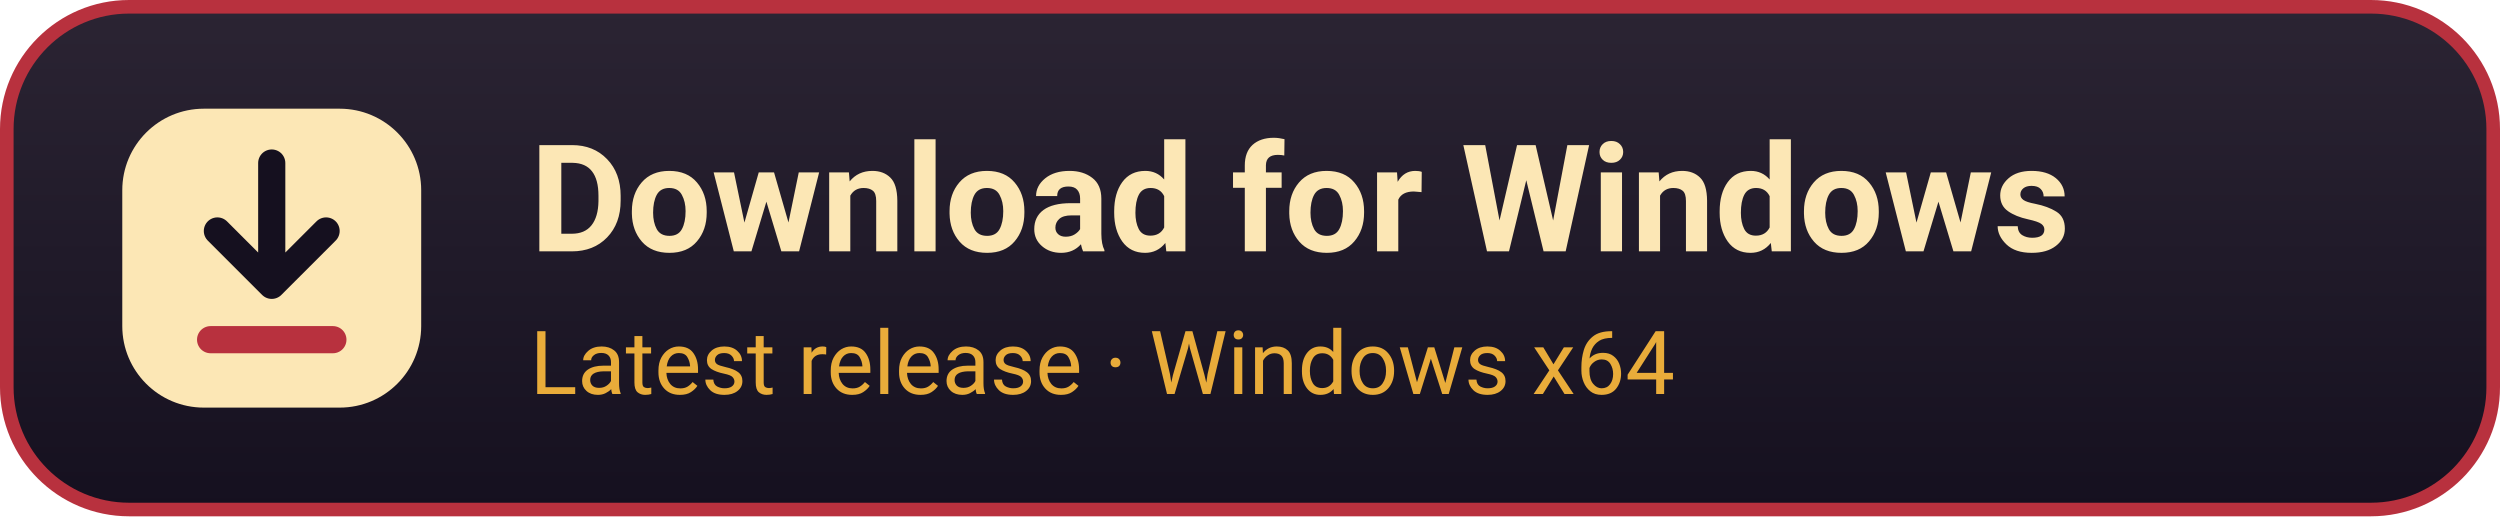
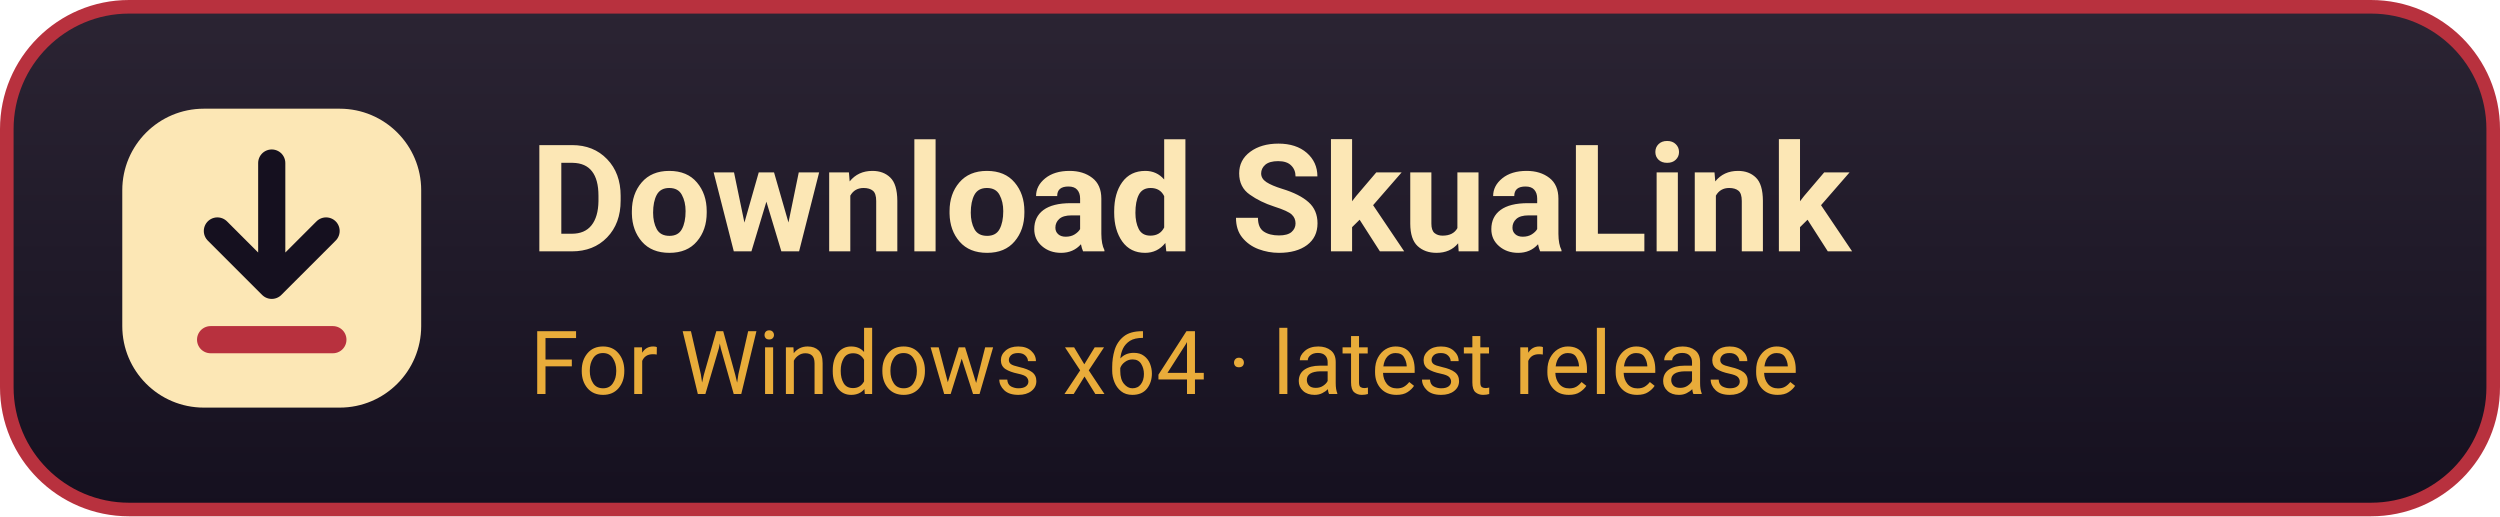
- <svg xmlns="http://www.w3.org/2000/svg" width="368" height="76" viewBox="0 0 368 76" role="img" aria-label="Download the latest SkuaLink for Windows">
+ <svg xmlns="http://www.w3.org/2000/svg" width="368" height="76" viewBox="0 0 368 76" role="img" aria-label="Download SkuaLink for Windows">
  <defs>
    <linearGradient id="bg" x1="0" y1="0" x2="0" y2="1">
      <stop offset="0" stop-color="#2B2433" />
      <stop offset="1" stop-color="#15101F" />
    </linearGradient>
  </defs>
  <rect x="1" y="1" width="366" height="74" rx="18" fill="url(#bg)" stroke="#B8313E" stroke-width="2" />
  <rect x="18" y="16" width="44" height="44" rx="12" fill="#FCE7B5" />
  <path d="M40 24 V41 M32 34 L40 42 L48 34" fill="none" stroke="#15101F" stroke-width="4" stroke-linecap="round" stroke-linejoin="round" />
  <path d="M31 50 H49" stroke="#B8313E" stroke-width="4" stroke-linecap="round" />
-   <text x="78" y="37" font-family="-apple-system, 'Segoe UI', Roboto, Helvetica, Arial, sans-serif" font-size="22" font-weight="700" fill="#FCE7B5">Download for Windows</text>
-   <text x="78" y="58" font-family="-apple-system, 'Segoe UI', Roboto, Helvetica, Arial, sans-serif" font-size="13" fill="#E9AC3A">Latest release · Windows x64</text>
+   <text x="78" y="37" font-family="-apple-system, 'Segoe UI', Roboto, Helvetica, Arial, sans-serif" font-size="22" font-weight="700" fill="#FCE7B5">Download SkuaLink</text>
+   <text x="78" y="58" font-family="-apple-system, 'Segoe UI', Roboto, Helvetica, Arial, sans-serif" font-size="13" fill="#E9AC3A">For Windows x64 · latest release</text>
</svg>
